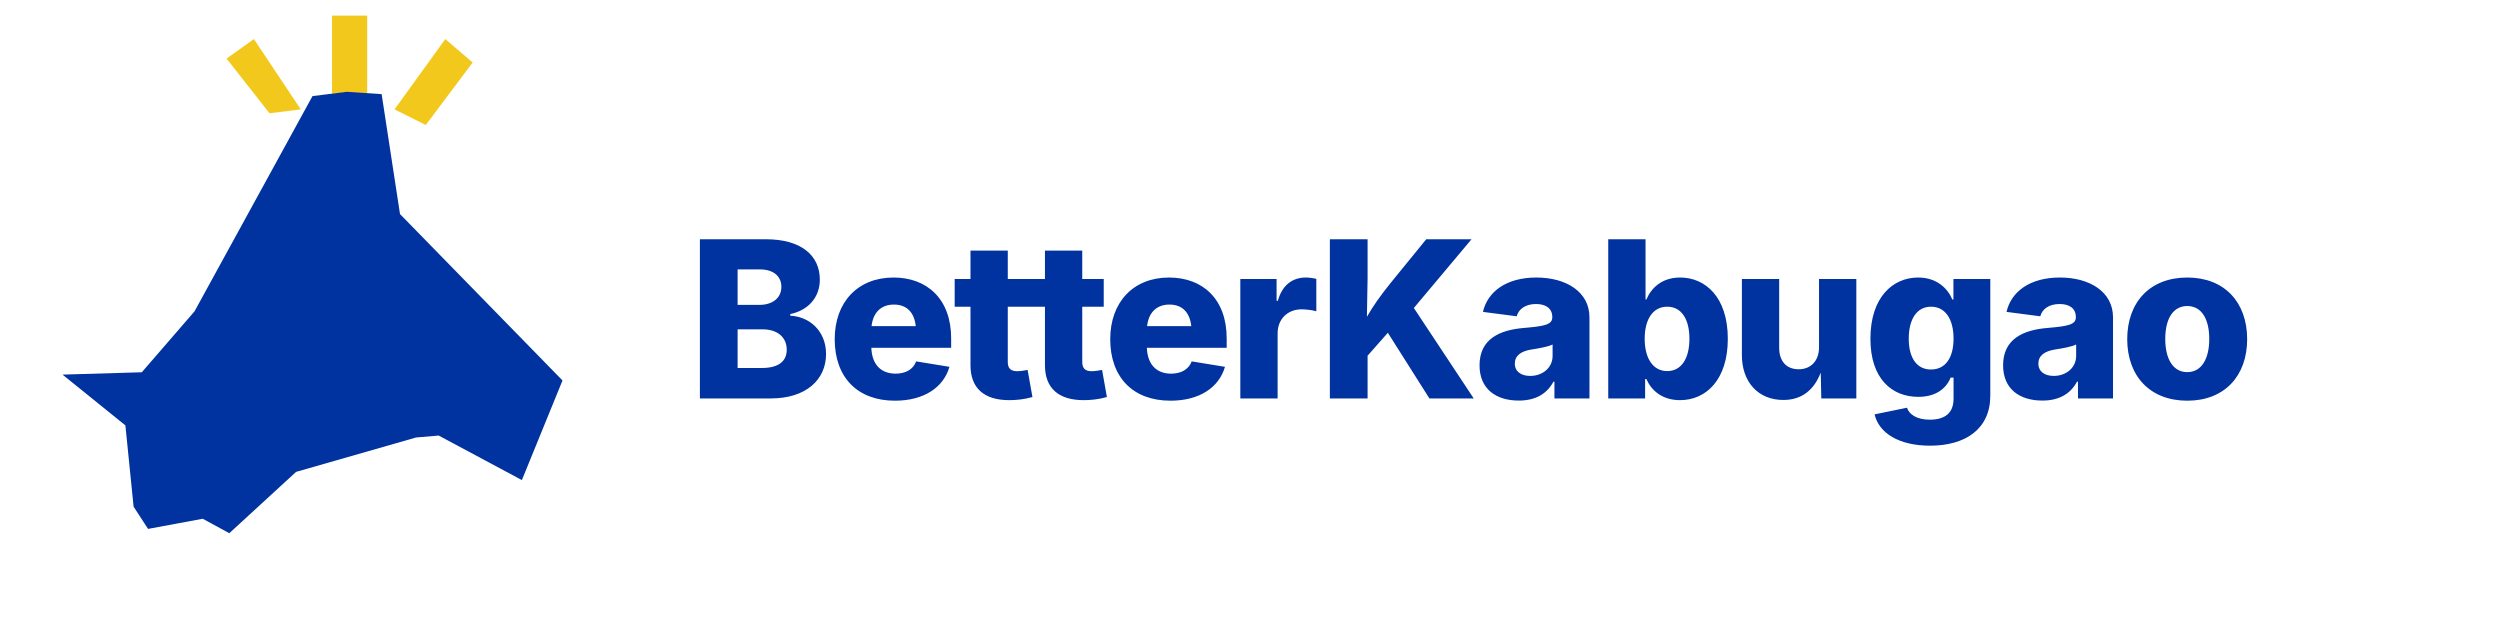
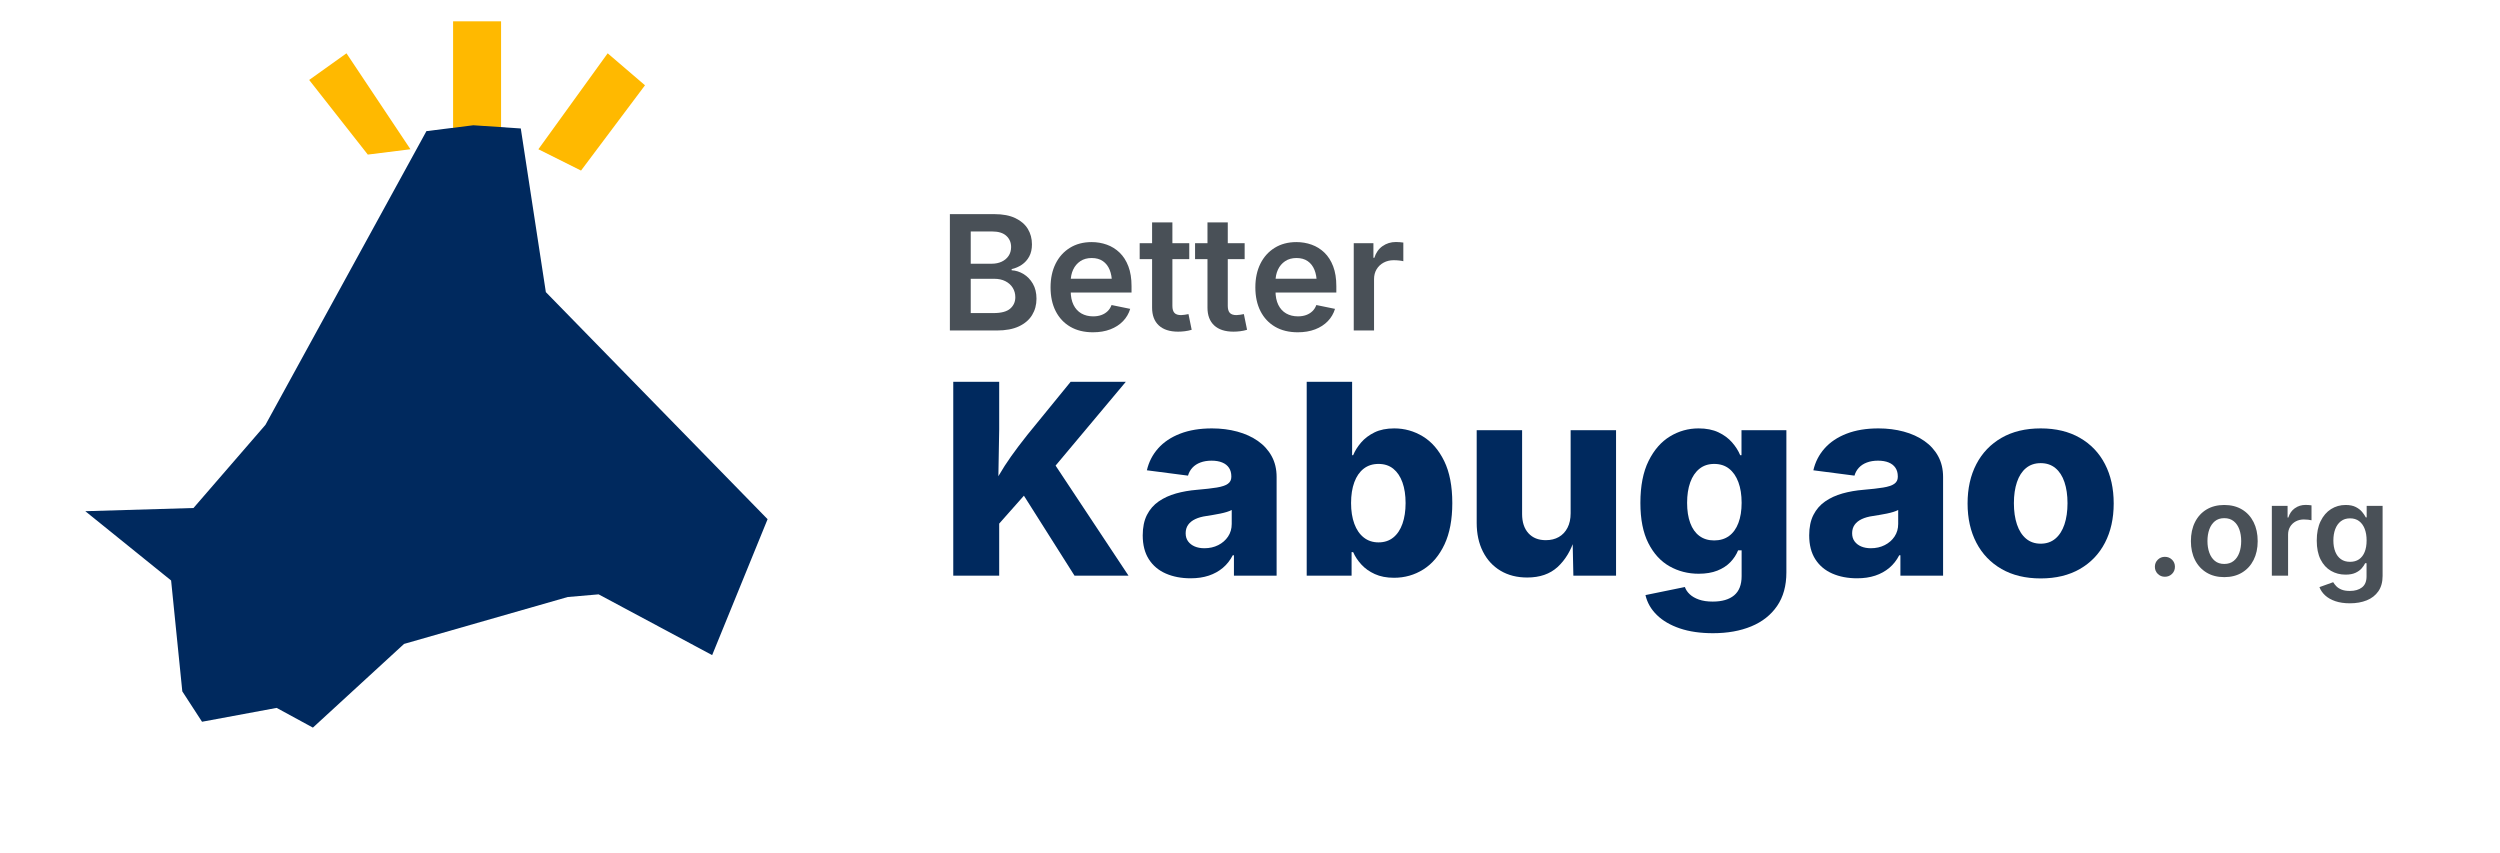
- <svg xmlns="http://www.w3.org/2000/svg" viewBox="0 0 640 160" role="img" aria-labelledby="logo-title logo-description">
-   <style>
-     .bk-primary { fill: #0032A0; }
-     .bk-accent { fill: #F2C81D; }
-   </style>
-   <g id="sunrise" class="bk-accent">
+ <svg xmlns="http://www.w3.org/2000/svg" viewBox="0 0 469 160" role="img" aria-labelledby="logo-title logo-desc">
+   <g id="sunrise" fill="#FFB900">
    <path d="M69 29 58 15 65 10 77 28Z" />
    <path d="M85 24V4h9v20Z" />
    <path d="m101 28 13-18 7 6-12 16Z" />
  </g>
-   <g id="kabugao-silhouette" class="bk-primary">
+   <g id="kabugao-silhouette" fill="#00295E">
    <path d="M88.8 23.5 97.7 24.1 102.4 54.8 144 97.4 133.6 122.9 112.3 111.5 106.5 112 75.8 120.8 58.7 136.5 51.9 132.8 37.9 135.4 34.2 129.7 32.1 108.9 16 95.9 36.3 95.3 49.8 79.7 80 24.6Z" />
  </g>
-   <g id="wordmark" class="bk-primary">
-     <text x="176" y="102" font-family="Inter, Noto Sans, Arial, sans-serif" font-size="56" font-weight="800" letter-spacing="-1.5">BetterKabugao</text>
+   <g id="wordmark">
+     <g fill="#495057">
+       <path d="M150 0L150 1490L720 1490Q881 1490 988 1439Q1095 1388 1148 1301Q1201 1214 1201 1103Q1201 1012 1166 947.5Q1131 883 1072.5 843Q1014 803 941 786L941 771Q1020 767 1093 723Q1166 679 1212.5 599Q1259 519 1259 406Q1259 290 1203 198Q1147 106 1034.5 53Q922 0 751 0ZM417 223L709 223Q857 223 922.5 280Q988 337 988 426Q988 493 955 546.5Q922 600 861.5 631Q801 662 718 662L417 662ZM417 855L686 855Q757 855 813 881Q869 907 901.5 955Q934 1003 934 1069Q934 1156 873 1212Q812 1268 692 1268L417 1268Z" transform="translate(176.00 62.00) scale(0.01465 -0.01465)" />
+       <path d="M632 -23Q463 -23 341.5 48Q220 119 154.5 248Q89 377 89 552Q89 725 153.5 855Q218 985 336.5 1058.5Q455 1132 615 1132Q717 1132 809.5 1099Q902 1066 973.5 997Q1045 928 1085.5 821.5Q1126 715 1126 568L1126 486L212 486L212 663L997 663L875 611Q875 705 846 776.5Q817 848 759.5 888Q702 928 616 928Q530 928 470 887.5Q410 847 378.5 779.5Q347 712 347 629L347 507Q347 401 383 328Q419 255 484 218Q549 181 635 181Q692 181 738.5 197.5Q785 214 819 246.5Q853 279 870 326L1109 277Q1082 187 1017 119.5Q952 52 854.5 14.5Q757 -23 632 -23Z" transform="translate(195.78 62.00) scale(0.01465 -0.01465)" />
+       <path d="M655 1118L655 914L20 914L20 1118ZM179 1384L439 1384L439 315Q439 254 465 225.5Q491 197 550 197Q568 197 597.5 201.5Q627 206 645 210L686 9Q643 -4 598 -9.5Q553 -15 512 -15Q351 -15 265 65Q179 145 179 293Z" transform="translate(213.51 62.00) scale(0.01465 -0.01465)" />
+       <path d="M655 1118L655 914L20 914L20 1118ZM179 1384L439 1384L439 315Q439 254 465 225.5Q491 197 550 197Q568 197 597.5 201.5Q627 206 645 210L686 9Q643 -4 598 -9.5Q553 -15 512 -15Q351 -15 265 65Q179 145 179 293Z" transform="translate(223.90 62.00) scale(0.01465 -0.01465)" />
+       <path d="M632 -23Q463 -23 341.5 48Q220 119 154.5 248Q89 377 89 552Q89 725 153.5 855Q218 985 336.5 1058.5Q455 1132 615 1132Q717 1132 809.5 1099Q902 1066 973.5 997Q1045 928 1085.5 821.5Q1126 715 1126 568L1126 486L212 486L212 663L997 663L875 611Q875 705 846 776.5Q817 848 759.5 888Q702 928 616 928Q530 928 470 887.5Q410 847 378.5 779.5Q347 712 347 629L347 507Q347 401 383 328Q419 255 484 218Q549 181 635 181Q692 181 738.5 197.5Q785 214 819 246.5Q853 279 870 326L1109 277Q1082 187 1017 119.5Q952 52 854.5 14.5Q757 -23 632 -23Z" transform="translate(234.20 62.00) scale(0.01465 -0.01465)" />
+       <path d="M138 0L138 1118L390 1118L390 931L402 931Q432 1028 507 1080.5Q582 1133 678 1133Q700 1133 727 1131Q754 1129 773 1126L773 887Q757 892 721 896Q685 900 650 900Q578 900 520.5 869Q463 838 430.5 783.5Q398 729 398 658L398 0Z" transform="translate(251.94 62.00) scale(0.01465 -0.01465)" />
+     </g>
+     <g fill="#00295E">
+       <path d="M381 301L381 609Q424 697 466 770Q508 843 560.5 917Q613 991 686 1083L1018 1490L1442 1490L816 743L784 756ZM116 0L116 1490L469 1490L469 1124L462 721L469 549L469 0ZM1048 0L645 637L868 898L1463 0Z" transform="translate(176.00 108.00) scale(0.02441 -0.02441)" />
+       <path d="M428 -20Q321 -20 237.5 16.5Q154 53 107 126.5Q60 200 60 310Q60 403 92.5 467Q125 531 183 571Q241 611 316 632Q391 653 476 660Q571 668 629 677.5Q687 687 714 706Q741 725 741 759L741 763Q741 802 723 829Q705 856 671 870Q637 884 589 884Q541 884 503.5 870Q466 856 442 830Q418 804 408 769L92 810Q114 906 178.5 978.5Q243 1051 347.5 1091.5Q452 1132 592 1132Q696 1132 786.5 1107.5Q877 1083 945 1035.5Q1013 988 1051 918.5Q1089 849 1089 759L1089 0L761 0L761 157L752 157Q722 99 675.5 60Q629 21 567.5 0.5Q506 -20 428 -20ZM534 211Q593 211 640.5 235Q688 259 716 301Q744 343 744 398L744 505Q729 497 706.5 490Q684 483 657 477.5Q630 472 603 467.5Q576 463 551 459Q500 452 464 435Q428 418 409 391Q390 364 390 326Q390 289 409 263.5Q428 238 460 224.5Q492 211 534 211Z" transform="translate(212.91 108.00) scale(0.02441 -0.02441)" />
+       <path d="M786 -16Q701 -16 638.5 12.5Q576 41 535 86Q494 131 472 181L460 181L460 0L115 0L115 1490L464 1490L464 926L472 926Q493 977 533.5 1024Q574 1071 636.5 1101.5Q699 1132 788 1132Q906 1132 1007.5 1070.5Q1109 1009 1171.5 881.5Q1234 754 1234 558Q1234 368 1174 240.5Q1114 113 1012 48.5Q910 -16 786 -16ZM667 256Q734 256 780.5 293.5Q827 331 851 399.5Q875 468 875 558Q875 649 851 716.5Q827 784 781 821.5Q735 859 667 859Q600 859 553 822.5Q506 786 481 718.5Q456 651 456 558Q456 467 481 399Q506 331 553.5 293.5Q601 256 667 256Z" transform="translate(242.33 108.00) scale(0.02441 -0.02441)" />
+       <path d="M503 -14Q386 -14 298.5 38Q211 90 163 185Q115 280 115 406L115 1118L464 1118L464 474Q464 380 512.5 326.5Q561 273 646 273Q704 273 746.5 297.5Q789 322 813 368.5Q837 415 837 480L837 1118L1186 1118L1186 0L858 0L852 282L867 282Q825 148 737 67Q649 -14 503 -14Z" transform="translate(274.22 108.00) scale(0.02441 -0.02441)" />
+       <path d="M630 -442Q484 -442 375 -405Q266 -368 198.5 -302Q131 -236 111 -149L414 -87Q424 -117 451 -142.5Q478 -168 522 -183.5Q566 -199 628 -199Q735 -199 792.5 -151Q850 -103 850 -3L850 195L823 195Q803 145 763.5 104Q724 63 663.5 39Q603 15 520 15Q397 15 295.5 72.5Q194 130 133 250.5Q72 371 72 559Q72 755 135 882Q198 1009 299.5 1070.5Q401 1132 519 1132Q608 1132 671.5 1102Q735 1072 776.5 1024.5Q818 977 839 926L849 926L849 1118L1194 1118L1194 25Q1194 -129 1122.5 -233Q1051 -337 924 -389.5Q797 -442 630 -442ZM639 271Q706 271 753 305Q800 339 825 404.5Q850 470 850 560Q850 652 825 719Q800 786 753.5 822.5Q707 859 639 859Q572 859 525.5 821.5Q479 784 455 717Q431 650 431 560Q431 470 455 405Q479 340 525.5 305.5Q572 271 639 271Z" transform="translate(305.98 108.00) scale(0.02441 -0.02441)" />
+       <path d="M428 -20Q321 -20 237.5 16.5Q154 53 107 126.5Q60 200 60 310Q60 403 92.5 467Q125 531 183 571Q241 611 316 632Q391 653 476 660Q571 668 629 677.5Q687 687 714 706Q741 725 741 759L741 763Q741 802 723 829Q705 856 671 870Q637 884 589 884Q541 884 503.5 870Q466 856 442 830Q418 804 408 769L92 810Q114 906 178.5 978.5Q243 1051 347.5 1091.5Q452 1132 592 1132Q696 1132 786.5 1107.5Q877 1083 945 1035.5Q1013 988 1051 918.5Q1089 849 1089 759L1089 0L761 0L761 157L752 157Q722 99 675.5 60Q629 21 567.5 0.5Q506 -20 428 -20ZM534 211Q593 211 640.5 235Q688 259 716 301Q744 343 744 398L744 505Q729 497 706.5 490Q684 483 657 477.5Q630 472 603 467.5Q576 463 551 459Q500 452 464 435Q428 418 409 391Q390 364 390 326Q390 289 409 263.5Q428 238 460 224.5Q492 211 534 211Z" transform="translate(337.94 108.00) scale(0.02441 -0.02441)" />
+       <path d="M634 -21Q459 -21 333 51.5Q207 124 139.5 253.5Q72 383 72 555Q72 728 139.5 857.5Q207 987 333 1059.5Q459 1132 634 1132Q809 1132 935 1059.5Q1061 987 1128 857.5Q1195 728 1195 555Q1195 383 1128 253.5Q1061 124 935 51.5Q809 -21 634 -21ZM634 246Q701 246 747 285Q793 324 816.5 394Q840 464 840 557Q840 650 816.5 719.5Q793 789 747 827Q701 865 634 865Q567 865 521 827Q475 789 451.5 719.5Q428 650 428 557Q428 464 451.5 394Q475 324 521 285Q567 246 634 246Z" transform="translate(367.36 108.00) scale(0.02441 -0.02441)" />
+     </g>
+     <g fill="#495057">
+       <path d="M326 -17Q259 -17 212.5 29Q166 75 166 143Q166 210 212.5 256Q259 302 326 302Q394 302 440.5 256Q487 210 487 143Q487 75 440.5 29Q394 -17 326 -17Z" transform="translate(402.31 108.00) scale(0.01172 -0.01172)" />
+       <path d="M623 -23Q460 -23 340 49.5Q220 122 154.5 251.5Q89 381 89 553Q89 727 154.5 857.5Q220 988 340 1060Q460 1132 623 1132Q787 1132 907 1060Q1027 988 1092.5 857.5Q1158 727 1158 553Q1158 381 1092.5 251.5Q1027 122 907 49.5Q787 -23 623 -23ZM623 188Q714 188 774.5 237Q835 286 864.5 369Q894 452 894 554Q894 657 864.5 740Q835 823 774.5 872Q714 921 623 921Q532 921 472.5 872Q413 823 383.5 740.5Q354 658 354 554Q354 452 383.5 369Q413 286 472.5 237Q532 188 623 188Z" transform="translate(409.97 108.00) scale(0.01172 -0.01172)" />
+       <path d="M138 0L138 1118L390 1118L390 931L402 931Q432 1028 507 1080.5Q582 1133 678 1133Q700 1133 727 1131Q754 1129 773 1126L773 887Q757 892 721 896Q685 900 650 900Q578 900 520.5 869Q463 838 430.5 783.5Q398 729 398 658L398 0Z" transform="translate(424.58 108.00) scale(0.01172 -0.01172)" />
+       <path d="M620 -442Q486 -442 386.5 -408Q287 -374 223.5 -315.5Q160 -257 132 -183L352 -104Q370 -135 401.5 -168Q433 -201 485.5 -222.5Q538 -244 619 -244Q740 -244 813 -187.5Q886 -131 886 -11L886 200L864 200Q845 160 808 117.5Q771 75 708.5 46Q646 17 549 17Q421 17 316.5 77.5Q212 138 150.5 259Q89 380 89 562Q89 746 151 873Q213 1000 317.5 1066Q422 1132 551 1132Q650 1132 714 1099Q778 1066 816 1019.5Q854 973 874 933L888 933L888 1118L1143 1118L1143 -3Q1143 -152 1075 -249.5Q1007 -347 889 -394.5Q771 -442 620 -442ZM622 222Q707 222 766 262.5Q825 303 856 380Q887 457 887 564Q887 670 856.5 749.5Q826 829 767 873.5Q708 918 622 918Q534 918 474.5 871.5Q415 825 385 745.5Q355 666 355 564Q355 461 385.5 384Q416 307 475.5 264.5Q535 222 622 222Z" transform="translate(433.58 108.00) scale(0.01172 -0.01172)" />
+     </g>
  </g>
</svg>
